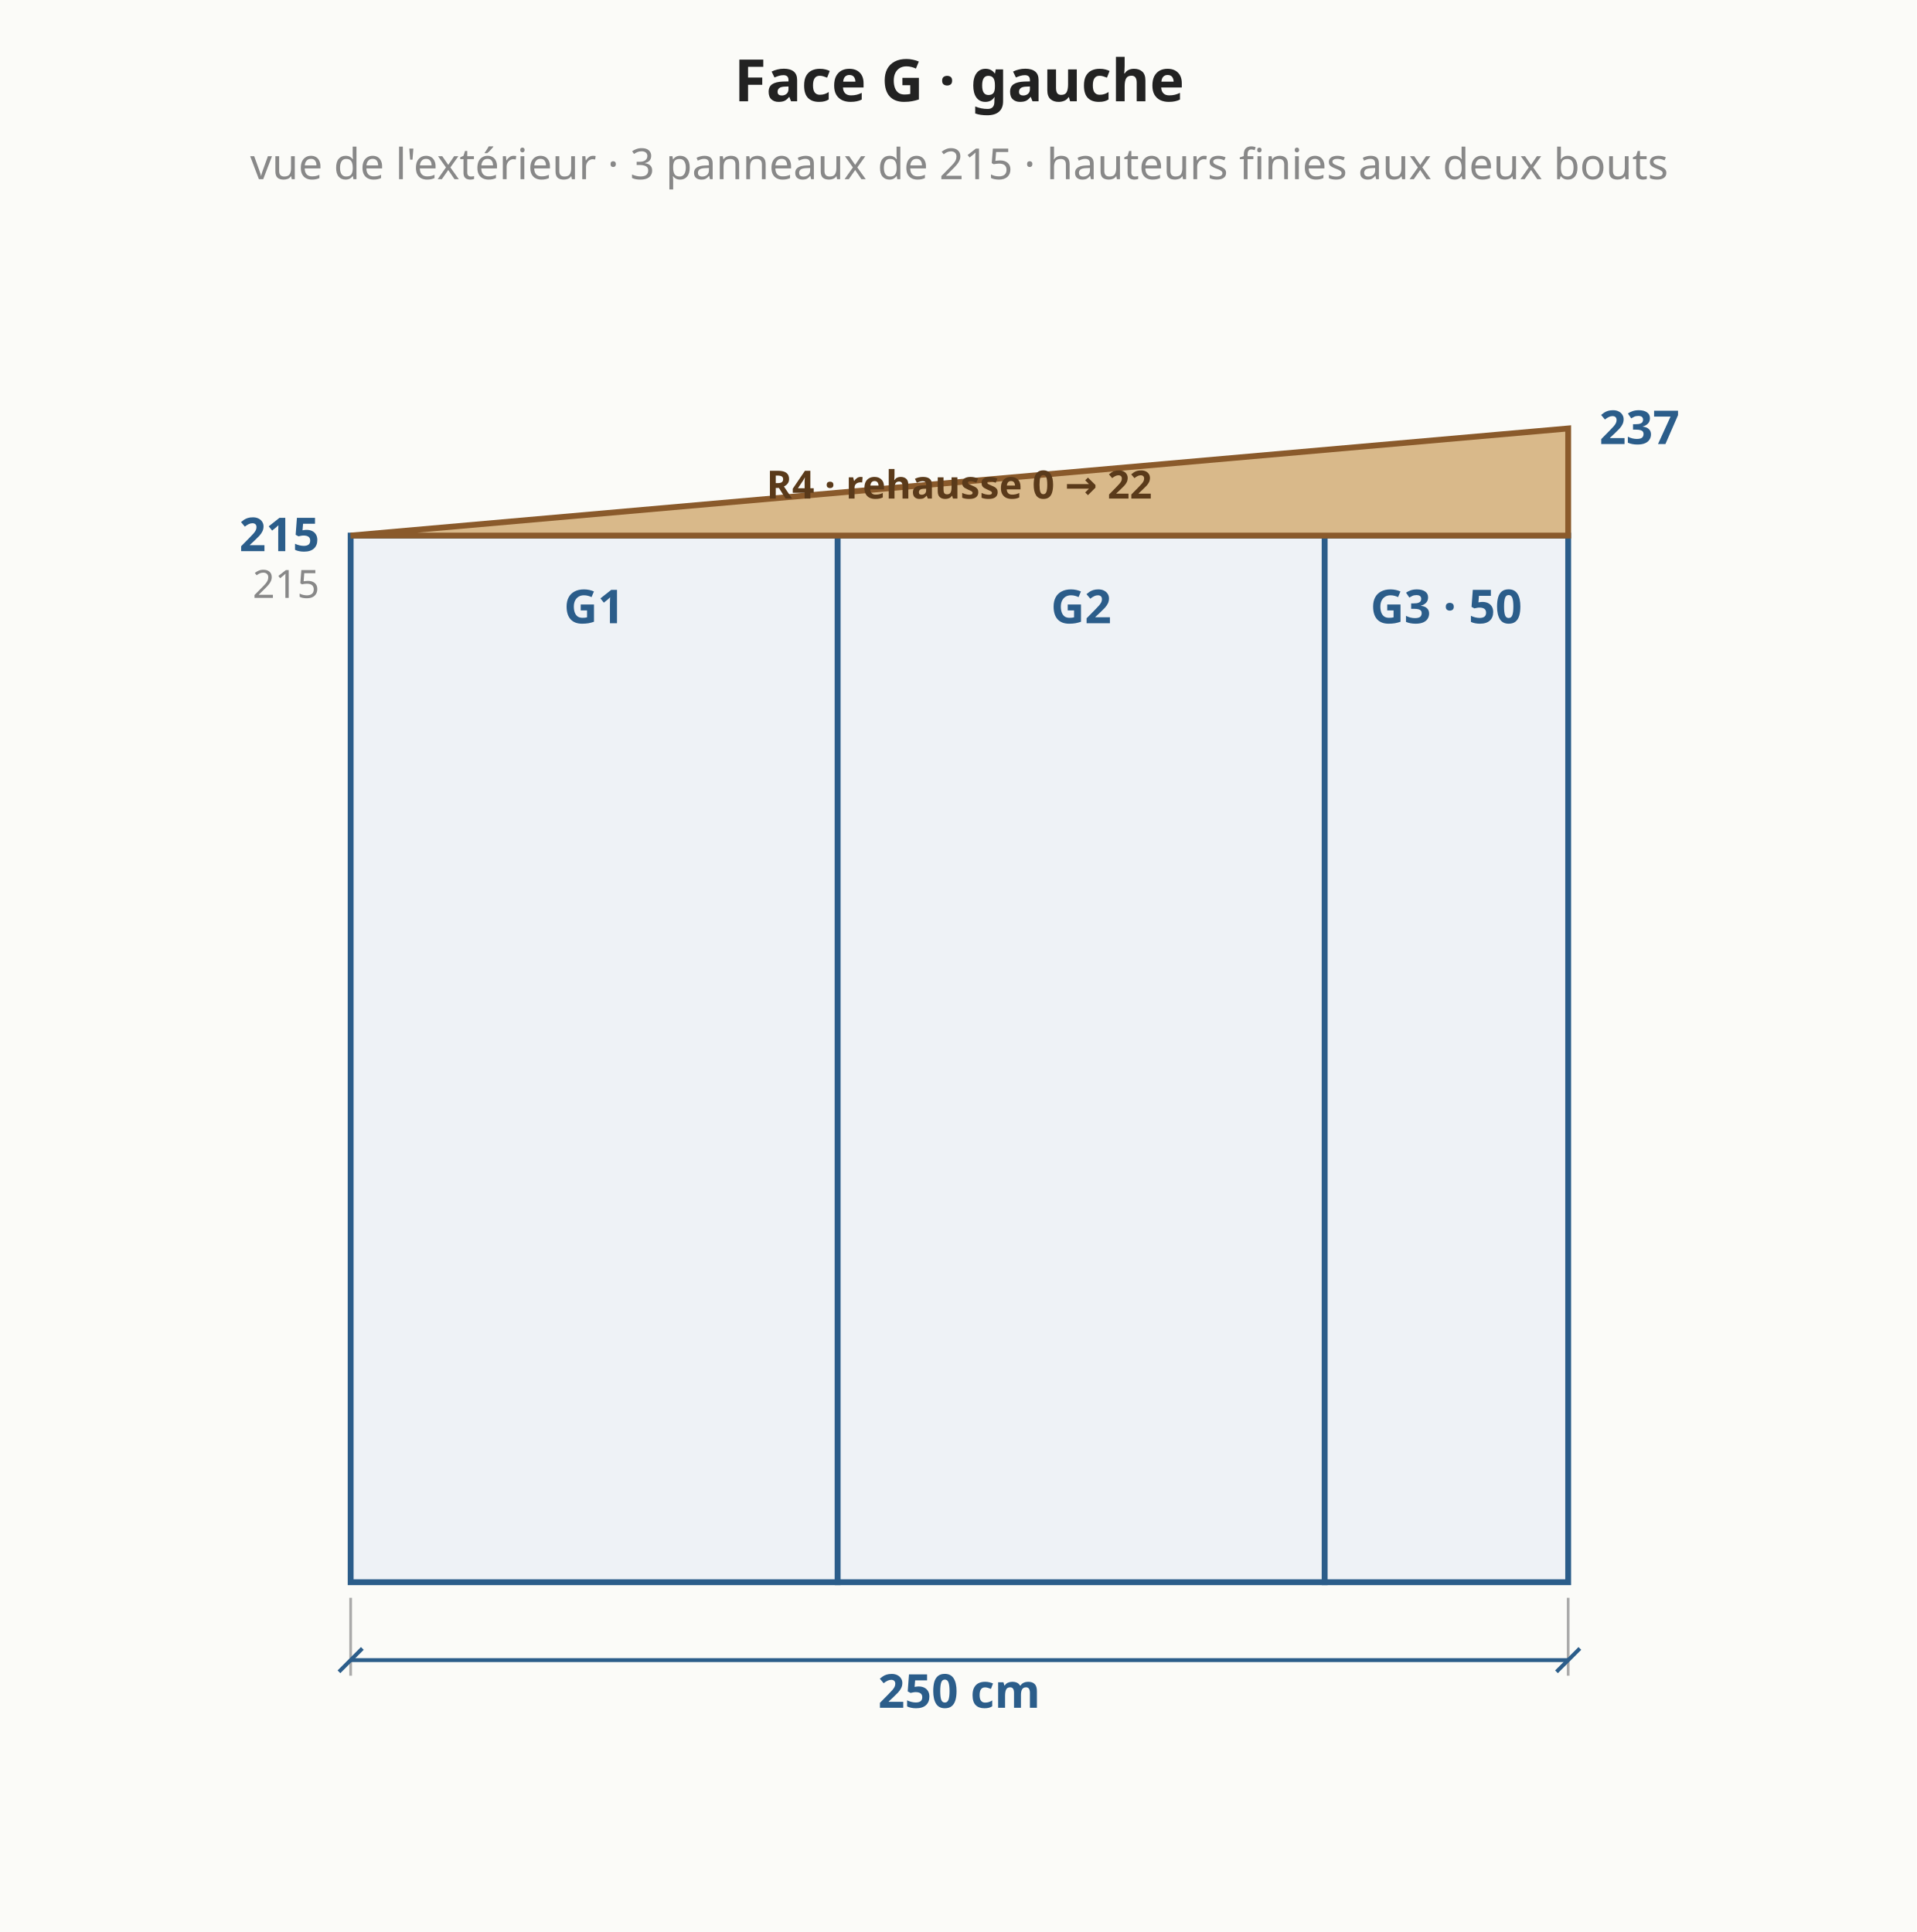
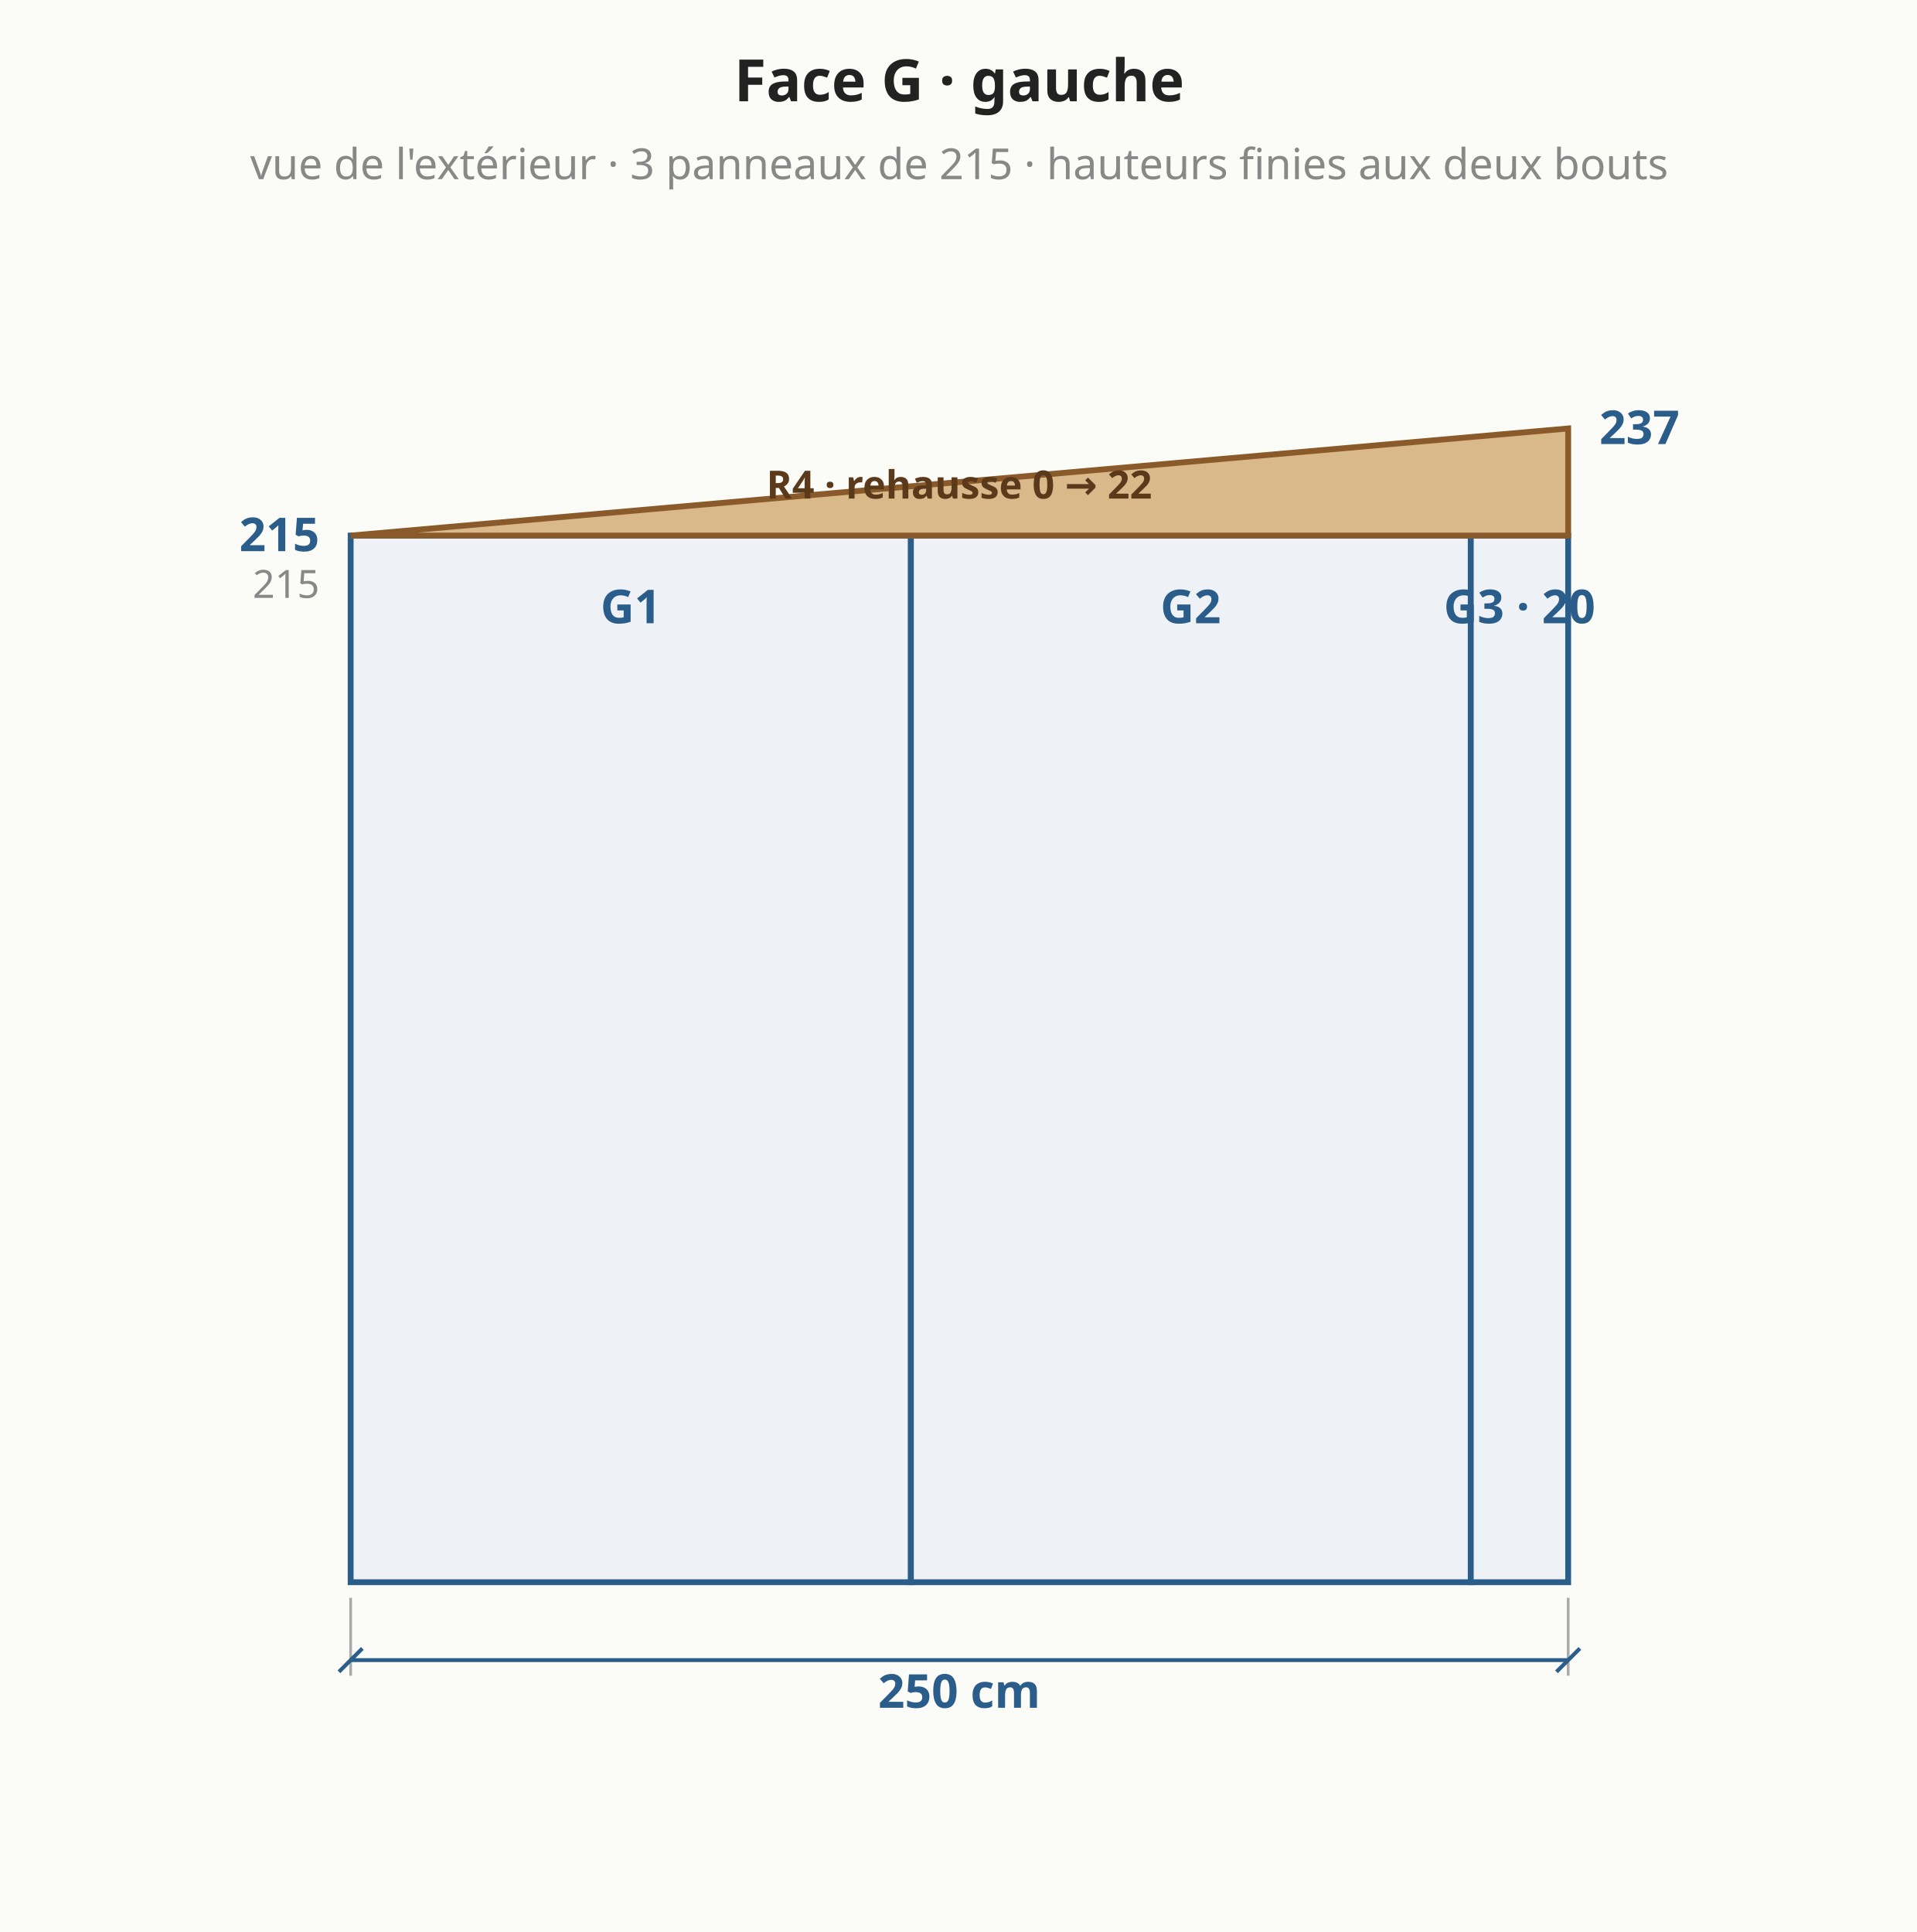
<svg xmlns="http://www.w3.org/2000/svg" viewBox="0 0 492 496" font-family="system-ui,sans-serif" font-size="13">
  <rect width="492" height="496" fill="#fbfbf8" />
-   <polygon points="90.0,406.2 215.0,406.2 215.0,137.5 90.0,137.5" fill="#eef2f6" stroke="#2b5d8a" stroke-width="1.5" />
-   <text x="152.5" y="160.0" text-anchor="middle" fill="#2b5d8a" font-size="12" font-weight="bold">G1</text>
-   <polygon points="215.0,406.2 340.0,406.2 340.0,137.5 215.0,137.5" fill="#eef2f6" stroke="#2b5d8a" stroke-width="1.5" />
-   <text x="277.5" y="160.0" text-anchor="middle" fill="#2b5d8a" font-size="12" font-weight="bold">G2</text>
-   <polygon points="340.0,406.2 402.5,406.2 402.5,137.5 340.0,137.5" fill="#eef2f6" stroke="#2b5d8a" stroke-width="1.5" />
-   <text x="371.2" y="160.0" text-anchor="middle" fill="#2b5d8a" font-size="12" font-weight="bold">G3 · 50</text>
+   <polygon points="90.0,406.2 233.8,406.2 233.8,137.5 90.0,137.5" fill="#eef2f6" stroke="#2b5d8a" stroke-width="1.5" />
+   <text x="161.9" y="160.0" text-anchor="middle" fill="#2b5d8a" font-size="12" font-weight="bold">G1</text>
+   <polygon points="233.8,406.2 377.5,406.2 377.5,137.5 233.8,137.5" fill="#eef2f6" stroke="#2b5d8a" stroke-width="1.5" />
+   <text x="305.6" y="160.0" text-anchor="middle" fill="#2b5d8a" font-size="12" font-weight="bold">G2</text>
+   <polygon points="377.5,406.2 402.5,406.2 402.5,137.5 377.5,137.5" fill="#eef2f6" stroke="#2b5d8a" stroke-width="1.5" />
+   <text x="390.0" y="160.0" text-anchor="middle" fill="#2b5d8a" font-size="12" font-weight="bold">G3 · 20</text>
  <polygon points="90.0,137.5 402.5,137.5 402.5,110.0 90.0,137.5" fill="#d9b98a" stroke="#8a5a2b" stroke-width="1.5" />
  <text x="246.2" y="128.0" text-anchor="middle" fill="#5a3a1a" font-size="10" font-weight="bold">R4 · rehausse 0 → 22</text>
  <line x1="90.0" y1="410.2" x2="90.0" y2="430.2" stroke="#aaa" stroke-width="0.7" />
  <line x1="402.5" y1="410.2" x2="402.5" y2="430.2" stroke="#aaa" stroke-width="0.7" />
  <line x1="90.0" y1="426.2" x2="402.5" y2="426.2" stroke="#2b5d8a" stroke-width="1" />
  <line x1="87.0" y1="429.2" x2="93.0" y2="423.2" stroke="#2b5d8a" stroke-width="1" />
  <line x1="399.5" y1="429.2" x2="405.5" y2="423.2" stroke="#2b5d8a" stroke-width="1" />
  <text x="246.2" y="434.2" text-anchor="middle" dominant-baseline="middle" fill="#2b5d8a" font-size="12" font-weight="bold" transform="rotate(0.0 246.2 434.2)">250 cm</text>
  <text x="82.0" y="141.5" text-anchor="end" fill="#2b5d8a" font-size="12" font-weight="bold">215</text>
  <text x="410.5" y="114.0" text-anchor="start" fill="#2b5d8a" font-size="12" font-weight="bold">237</text>
  <text x="82.0" y="153.5" text-anchor="end" fill="#888" font-size="10" font-weight="normal">215</text>
  <text x="246.2" y="26.0" text-anchor="middle" fill="#222" font-size="15" font-weight="bold">Face G · gauche</text>
  <text x="246.2" y="46.0" text-anchor="middle" fill="#888" font-size="11" font-weight="normal">vue de l'extérieur · 3 panneaux de 215 · hauteurs finies aux deux bouts</text>
</svg>
